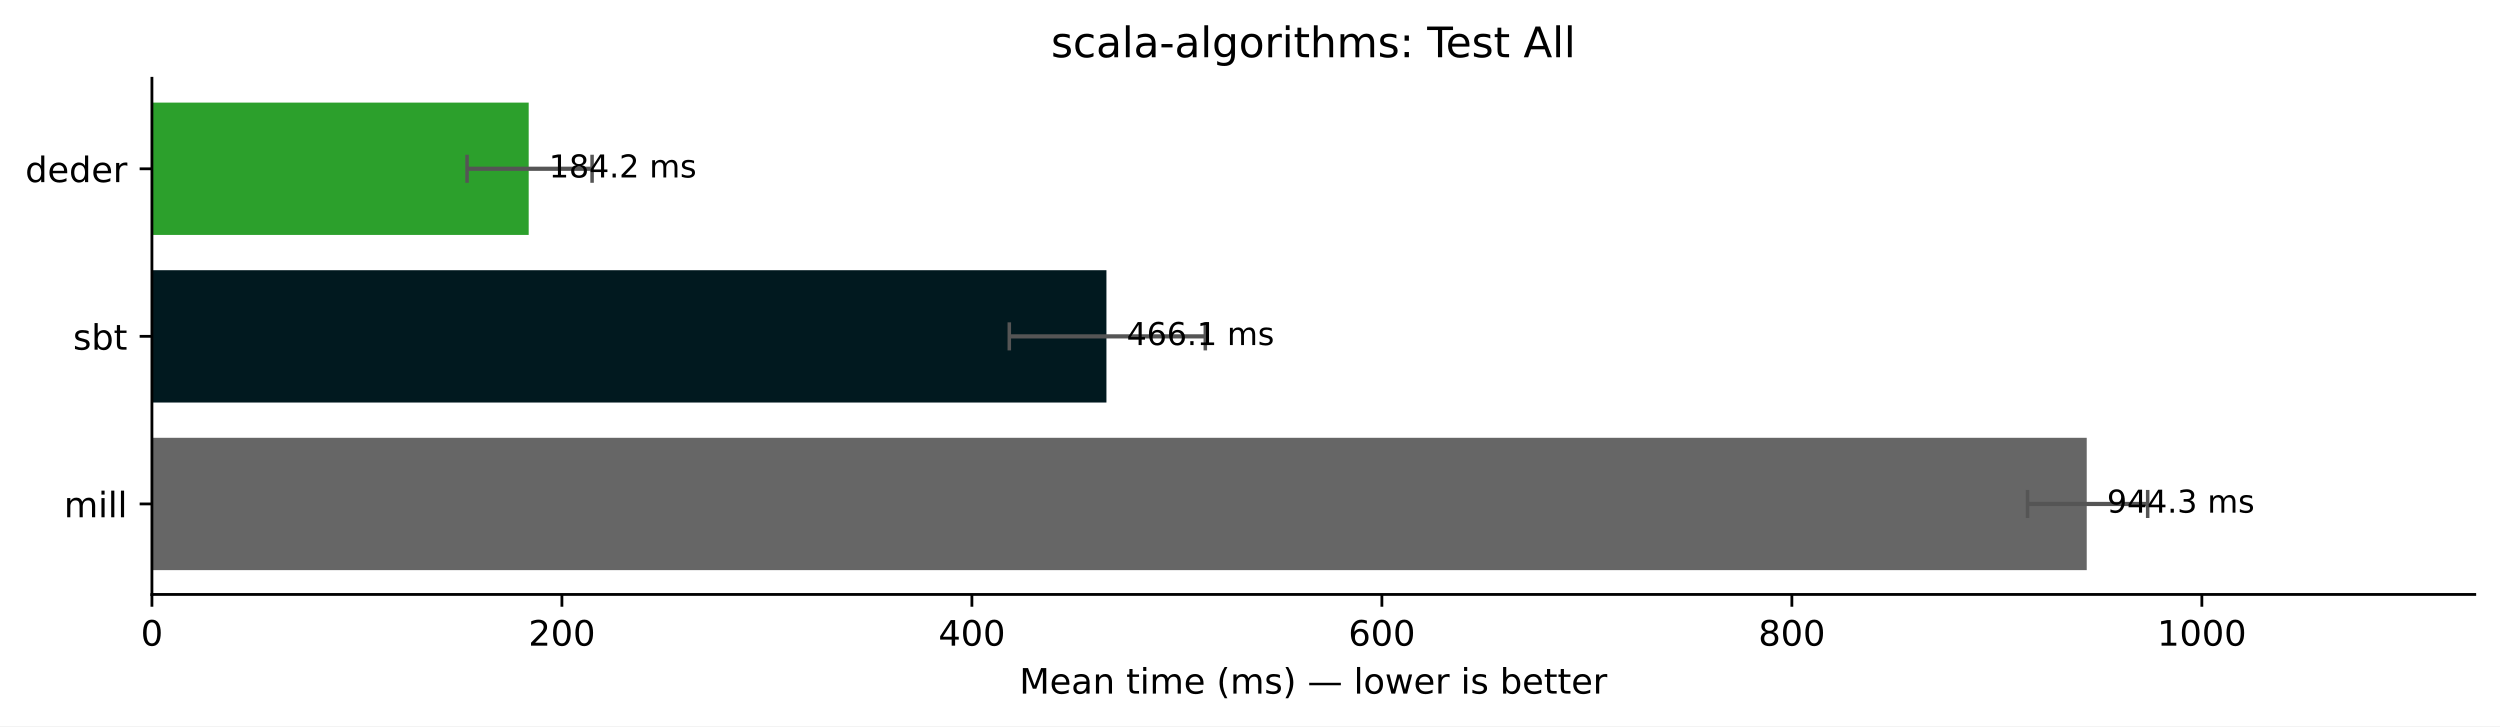
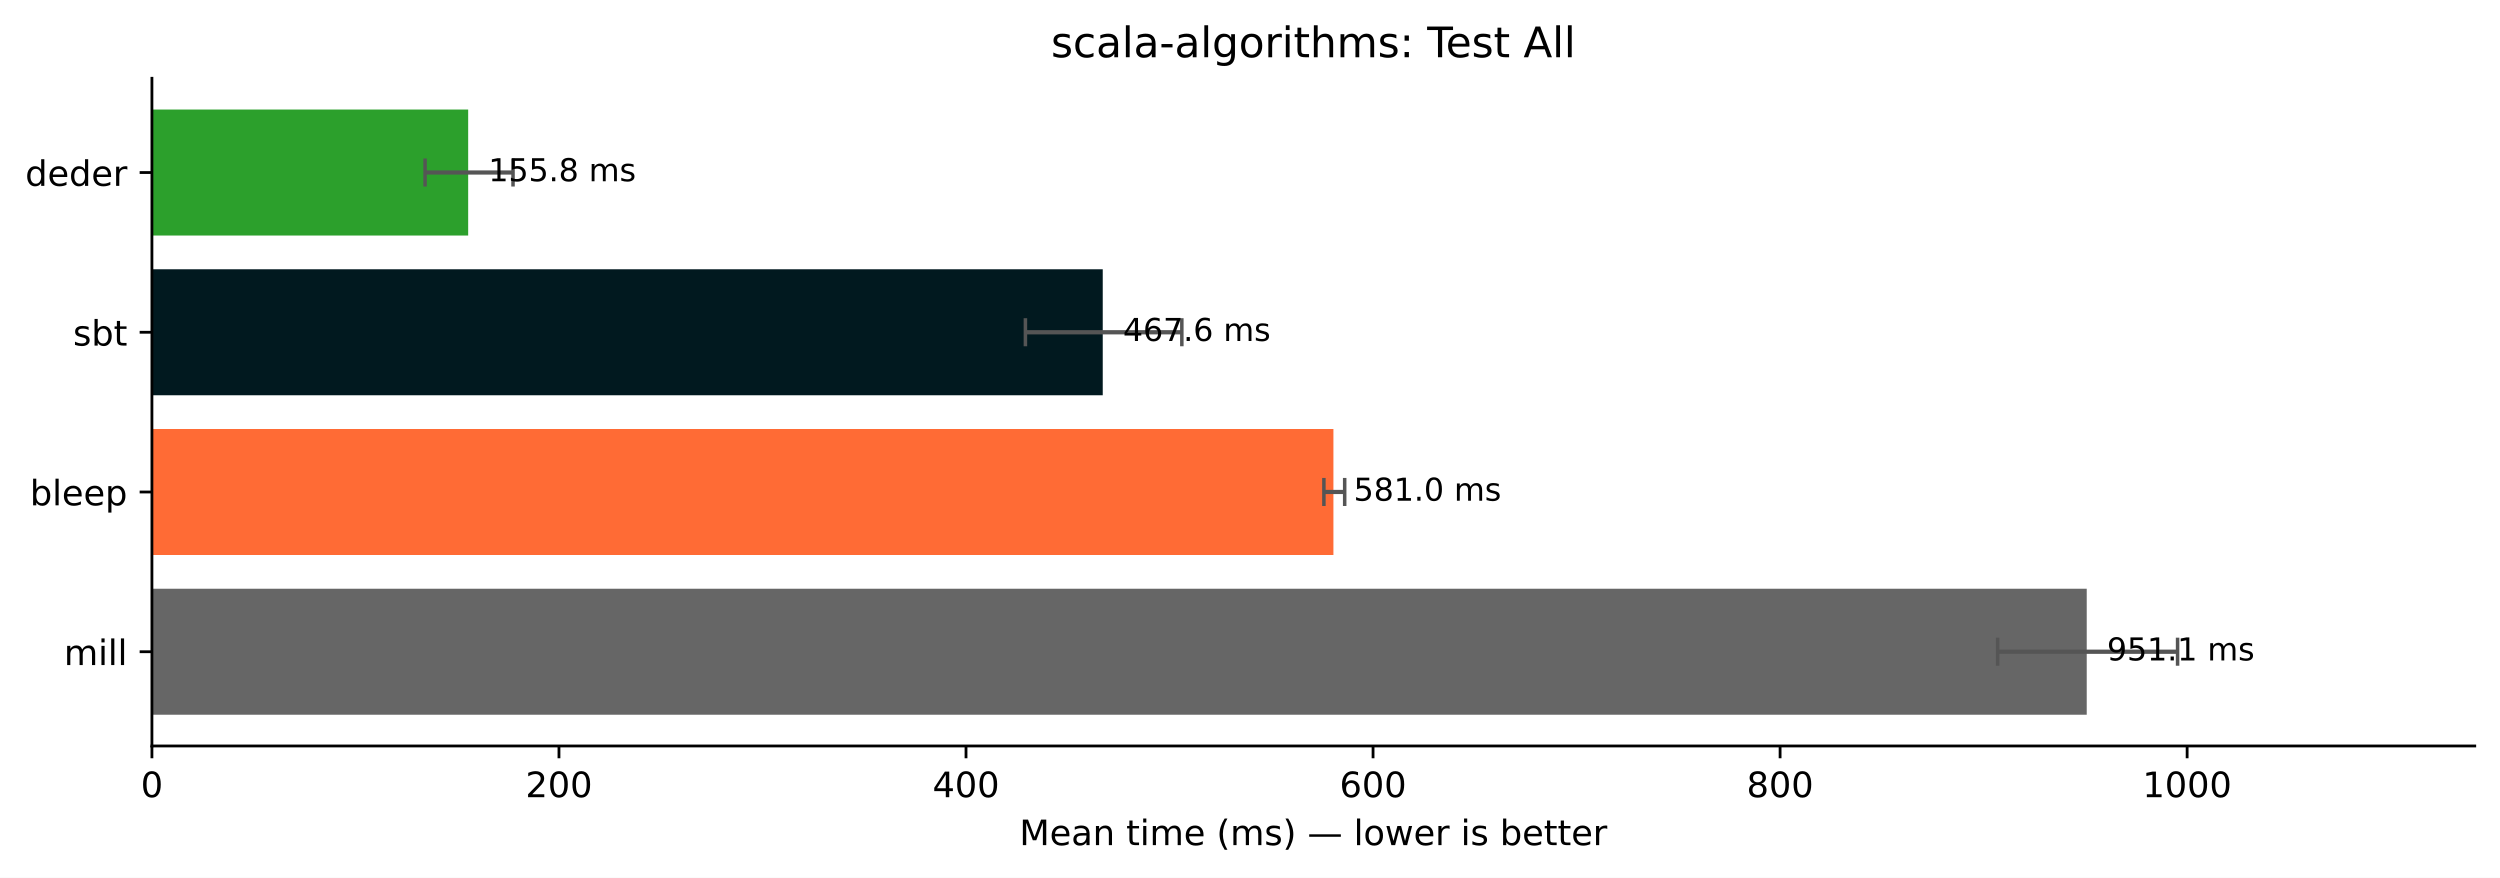
- <svg xmlns="http://www.w3.org/2000/svg" xmlns:xlink="http://www.w3.org/1999/xlink" width="712.754pt" height="207.034pt" viewBox="0 0 712.754 207.034" version="1.1">
+ <svg xmlns="http://www.w3.org/2000/svg" xmlns:xlink="http://www.w3.org/1999/xlink" width="712.754pt" height="250.234pt" viewBox="0 0 712.754 250.234" version="1.1">
  <defs>
    <style type="text/css">*{stroke-linejoin: round; stroke-linecap: butt}</style>
  </defs>
  <g id="figure_1">
    <g id="patch_1">
-       <path d="M 0 207.034  L 712.754 207.034  L 712.754 0  L 0 0  z " style="fill: #ffffff" />
+       <path d="M 0 250.234  L 712.754 250.234  L 712.754 0  L 0 0  z " style="fill: #ffffff" />
    </g>
    <g id="axes_1">
      <g id="patch_2">
-         <path d="M 43.314 169.478  L 705.554 169.478  L 705.554 22.318  L 43.314 22.318  z " style="fill: #ffffff" />
+         <path d="M 43.314 212.678  L 705.554 212.678  L 705.554 22.318  L 43.314 22.318  z " style="fill: #ffffff" />
      </g>
      <g id="patch_3">
-         <path d="M 43.314 162.789  L 595.181 162.789  L 595.181 124.566  L 43.314 124.566  z " clip-path="url(#p5f64028949)" style="fill: #666666; stroke: #ffffff; stroke-width: 0.5; stroke-linejoin: miter" />
+         <path d="M 43.314 204.025  L 595.181 204.025  L 595.181 167.593  L 43.314 167.593  z " clip-path="url(#pd7b51dbe3a)" style="fill: #666666; stroke: #ffffff; stroke-width: 0.5; stroke-linejoin: miter" />
      </g>
      <g id="patch_4">
-         <path d="M 43.314 115.01  L 315.697 115.01  L 315.697 76.786  L 43.314 76.786  z " clip-path="url(#p5f64028949)" style="fill: #01191f; stroke: #ffffff; stroke-width: 0.5; stroke-linejoin: miter" />
+         <path d="M 43.314 158.485  L 380.409 158.485  L 380.409 122.052  L 43.314 122.052  z " clip-path="url(#pd7b51dbe3a)" style="fill: #ff6b35; stroke: #ffffff; stroke-width: 0.5; stroke-linejoin: miter" />
      </g>
      <g id="patch_5">
-         <path d="M 43.314 67.231  L 150.982 67.231  L 150.982 29.007  L 43.314 29.007  z " clip-path="url(#p5f64028949)" style="fill: #2ca02c; stroke: #ffffff; stroke-width: 0.5; stroke-linejoin: miter" />
+         <path d="M 43.314 112.944  L 314.644 112.944  L 314.644 76.512  L 43.314 76.512  z " clip-path="url(#pd7b51dbe3a)" style="fill: #01191f; stroke: #ffffff; stroke-width: 0.5; stroke-linejoin: miter" />
+       </g>
+       <g id="patch_6">
+         <path d="M 43.314 67.403  L 133.727 67.403  L 133.727 30.971  L 43.314 30.971  z " clip-path="url(#pd7b51dbe3a)" style="fill: #2ca02c; stroke: #ffffff; stroke-width: 0.5; stroke-linejoin: miter" />
      </g>
      <g id="matplotlib.axis_1">
        <g id="xtick_1">
          <g id="line2d_1">
            <defs>
-               <path id="mc6543b40e5" d="M 0 0  L 0 3.5  " style="stroke: #000000; stroke-width: 0.8" />
+               <path id="mb3671c1b80" d="M 0 0  L 0 3.5  " style="stroke: #000000; stroke-width: 0.8" />
            </defs>
            <g>
-               <use xlink:href="#mc6543b40e5" x="43.314" y="169.478" style="stroke: #000000; stroke-width: 0.8" />
+               <use xlink:href="#mb3671c1b80" x="43.314" y="212.678" style="stroke: #000000; stroke-width: 0.8" />
            </g>
          </g>
          <g id="text_1">
-             <g transform="translate(40.13281 184.0766) scale(0.1 -0.1)">
+             <g transform="translate(40.13281 227.2766) scale(0.1 -0.1)">
              <defs>
                <path id="DejaVuSans-30" d="M 2034 4250  Q 1547 4250 1301 3770  Q 1056 3291 1056 2328  Q 1056 1369 1301 889  Q 1547 409 2034 409  Q 2525 409 2770 889  Q 3016 1369 3016 2328  Q 3016 3291 2770 3770  Q 2525 4250 2034 4250  z M 2034 4750  Q 2819 4750 3233 4129  Q 3647 3509 3647 2328  Q 3647 1150 3233 529  Q 2819 -91 2034 -91  Q 1250 -91 836 529  Q 422 1150 422 2328  Q 422 3509 836 4129  Q 1250 4750 2034 4750  z " transform="scale(0.015625)" />
              </defs>
              <use xlink:href="#DejaVuSans-30" />
            </g>
          </g>
        </g>
        <g id="xtick_2">
          <g id="line2d_2">
            <g>
-               <use xlink:href="#mc6543b40e5" x="160.202" y="169.478" style="stroke: #000000; stroke-width: 0.8" />
+               <use xlink:href="#mb3671c1b80" x="159.362" y="212.678" style="stroke: #000000; stroke-width: 0.8" />
            </g>
          </g>
          <g id="text_2">
-             <g transform="translate(150.6578 184.0766) scale(0.1 -0.1)">
+             <g transform="translate(149.8186 227.2766) scale(0.1 -0.1)">
              <defs>
                <path id="DejaVuSans-32" d="M 1228 531  L 3431 531  L 3431 0  L 469 0  L 469 531  Q 828 903 1448 1529  Q 2069 2156 2228 2338  Q 2531 2678 2651 2914  Q 2772 3150 2772 3378  Q 2772 3750 2511 3984  Q 2250 4219 1831 4219  Q 1534 4219 1204 4116  Q 875 4013 500 3803  L 500 4441  Q 881 4594 1212 4672  Q 1544 4750 1819 4750  Q 2544 4750 2975 4387  Q 3406 4025 3406 3419  Q 3406 3131 3298 2873  Q 3191 2616 2906 2266  Q 2828 2175 2409 1742  Q 1991 1309 1228 531  z " transform="scale(0.015625)" />
              </defs>
              <use xlink:href="#DejaVuSans-32" />
              <use xlink:href="#DejaVuSans-30" transform="translate(63.62305 0)" />
              <use xlink:href="#DejaVuSans-30" transform="translate(127.2461 0)" />
            </g>
          </g>
        </g>
        <g id="xtick_3">
          <g id="line2d_3">
            <g>
-               <use xlink:href="#mc6543b40e5" x="277.089" y="169.478" style="stroke: #000000; stroke-width: 0.8" />
+               <use xlink:href="#mb3671c1b80" x="275.411" y="212.678" style="stroke: #000000; stroke-width: 0.8" />
            </g>
          </g>
          <g id="text_3">
-             <g transform="translate(267.5454 184.0766) scale(0.1 -0.1)">
+             <g transform="translate(265.8668 227.2766) scale(0.1 -0.1)">
              <defs>
                <path id="DejaVuSans-34" d="M 2419 4116  L 825 1625  L 2419 1625  L 2419 4116  z M 2253 4666  L 3047 4666  L 3047 1625  L 3713 1625  L 3713 1100  L 3047 1100  L 3047 0  L 2419 0  L 2419 1100  L 313 1100  L 313 1709  L 2253 4666  z " transform="scale(0.015625)" />
              </defs>
              <use xlink:href="#DejaVuSans-34" />
              <use xlink:href="#DejaVuSans-30" transform="translate(63.62305 0)" />
              <use xlink:href="#DejaVuSans-30" transform="translate(127.2461 0)" />
            </g>
          </g>
        </g>
        <g id="xtick_4">
          <g id="line2d_4">
            <g>
-               <use xlink:href="#mc6543b40e5" x="393.977" y="169.478" style="stroke: #000000; stroke-width: 0.8" />
+               <use xlink:href="#mb3671c1b80" x="391.459" y="212.678" style="stroke: #000000; stroke-width: 0.8" />
            </g>
          </g>
          <g id="text_4">
-             <g transform="translate(384.4329 184.0766) scale(0.1 -0.1)">
+             <g transform="translate(381.915 227.2766) scale(0.1 -0.1)">
              <defs>
                <path id="DejaVuSans-36" d="M 2113 2584  Q 1688 2584 1439 2293  Q 1191 2003 1191 1497  Q 1191 994 1439 701  Q 1688 409 2113 409  Q 2538 409 2786 701  Q 3034 994 3034 1497  Q 3034 2003 2786 2293  Q 2538 2584 2113 2584  z M 3366 4563  L 3366 3988  Q 3128 4100 2886 4159  Q 2644 4219 2406 4219  Q 1781 4219 1451 3797  Q 1122 3375 1075 2522  Q 1259 2794 1537 2939  Q 1816 3084 2150 3084  Q 2853 3084 3261 2657  Q 3669 2231 3669 1497  Q 3669 778 3244 343  Q 2819 -91 2113 -91  Q 1303 -91 875 529  Q 447 1150 447 2328  Q 447 3434 972 4092  Q 1497 4750 2381 4750  Q 2619 4750 2861 4703  Q 3103 4656 3366 4563  z " transform="scale(0.015625)" />
              </defs>
              <use xlink:href="#DejaVuSans-36" />
              <use xlink:href="#DejaVuSans-30" transform="translate(63.62305 0)" />
              <use xlink:href="#DejaVuSans-30" transform="translate(127.2461 0)" />
            </g>
          </g>
        </g>
        <g id="xtick_5">
          <g id="line2d_5">
            <g>
-               <use xlink:href="#mc6543b40e5" x="510.864" y="169.478" style="stroke: #000000; stroke-width: 0.8" />
+               <use xlink:href="#mb3671c1b80" x="507.507" y="212.678" style="stroke: #000000; stroke-width: 0.8" />
            </g>
          </g>
          <g id="text_5">
-             <g transform="translate(501.3204 184.0766) scale(0.1 -0.1)">
+             <g transform="translate(497.9633 227.2766) scale(0.1 -0.1)">
              <defs>
                <path id="DejaVuSans-38" d="M 2034 2216  Q 1584 2216 1326 1975  Q 1069 1734 1069 1313  Q 1069 891 1326 650  Q 1584 409 2034 409  Q 2484 409 2743 651  Q 3003 894 3003 1313  Q 3003 1734 2745 1975  Q 2488 2216 2034 2216  z M 1403 2484  Q 997 2584 770 2862  Q 544 3141 544 3541  Q 544 4100 942 4425  Q 1341 4750 2034 4750  Q 2731 4750 3128 4425  Q 3525 4100 3525 3541  Q 3525 3141 3298 2862  Q 3072 2584 2669 2484  Q 3125 2378 3379 2068  Q 3634 1759 3634 1313  Q 3634 634 3220 271  Q 2806 -91 2034 -91  Q 1263 -91 848 271  Q 434 634 434 1313  Q 434 1759 690 2068  Q 947 2378 1403 2484  z M 1172 3481  Q 1172 3119 1398 2916  Q 1625 2713 2034 2713  Q 2441 2713 2670 2916  Q 2900 3119 2900 3481  Q 2900 3844 2670 4047  Q 2441 4250 2034 4250  Q 1625 4250 1398 4047  Q 1172 3844 1172 3481  z " transform="scale(0.015625)" />
              </defs>
              <use xlink:href="#DejaVuSans-38" />
              <use xlink:href="#DejaVuSans-30" transform="translate(63.62305 0)" />
              <use xlink:href="#DejaVuSans-30" transform="translate(127.2461 0)" />
            </g>
          </g>
        </g>
        <g id="xtick_6">
          <g id="line2d_6">
            <g>
-               <use xlink:href="#mc6543b40e5" x="627.752" y="169.478" style="stroke: #000000; stroke-width: 0.8" />
+               <use xlink:href="#mb3671c1b80" x="623.555" y="212.678" style="stroke: #000000; stroke-width: 0.8" />
            </g>
          </g>
          <g id="text_6">
-             <g transform="translate(615.0267 184.0766) scale(0.1 -0.1)">
+             <g transform="translate(610.8303 227.2766) scale(0.1 -0.1)">
              <defs>
                <path id="DejaVuSans-31" d="M 794 531  L 1825 531  L 1825 4091  L 703 3866  L 703 4441  L 1819 4666  L 2450 4666  L 2450 531  L 3481 531  L 3481 0  L 794 0  L 794 531  z " transform="scale(0.015625)" />
              </defs>
              <use xlink:href="#DejaVuSans-31" />
              <use xlink:href="#DejaVuSans-30" transform="translate(63.62305 0)" />
              <use xlink:href="#DejaVuSans-30" transform="translate(127.2461 0)" />
              <use xlink:href="#DejaVuSans-30" transform="translate(190.8691 0)" />
            </g>
          </g>
        </g>
        <g id="text_7">
-           <g transform="translate(290.6372 197.7547) scale(0.1 -0.1)">
+           <g transform="translate(290.6372 240.9547) scale(0.1 -0.1)">
            <defs>
              <path id="DejaVuSans-4d" d="M 628 4666  L 1569 4666  L 2759 1491  L 3956 4666  L 4897 4666  L 4897 0  L 4281 0  L 4281 4097  L 3078 897  L 2444 897  L 1241 4097  L 1241 0  L 628 0  L 628 4666  z " transform="scale(0.015625)" />
              <path id="DejaVuSans-65" d="M 3597 1894  L 3597 1613  L 953 1613  Q 991 1019 1311 708  Q 1631 397 2203 397  Q 2534 397 2845 478  Q 3156 559 3463 722  L 3463 178  Q 3153 47 2828 -22  Q 2503 -91 2169 -91  Q 1331 -91 842 396  Q 353 884 353 1716  Q 353 2575 817 3079  Q 1281 3584 2069 3584  Q 2775 3584 3186 3129  Q 3597 2675 3597 1894  z M 3022 2063  Q 3016 2534 2758 2815  Q 2500 3097 2075 3097  Q 1594 3097 1305 2825  Q 1016 2553 972 2059  L 3022 2063  z " transform="scale(0.015625)" />
              <path id="DejaVuSans-61" d="M 2194 1759  Q 1497 1759 1228 1600  Q 959 1441 959 1056  Q 959 750 1161 570  Q 1363 391 1709 391  Q 2188 391 2477 730  Q 2766 1069 2766 1631  L 2766 1759  L 2194 1759  z M 3341 1997  L 3341 0  L 2766 0  L 2766 531  Q 2569 213 2275 61  Q 1981 -91 1556 -91  Q 1019 -91 701 211  Q 384 513 384 1019  Q 384 1609 779 1909  Q 1175 2209 1959 2209  L 2766 2209  L 2766 2266  Q 2766 2663 2505 2880  Q 2244 3097 1772 3097  Q 1472 3097 1187 3025  Q 903 2953 641 2809  L 641 3341  Q 956 3463 1253 3523  Q 1550 3584 1831 3584  Q 2591 3584 2966 3190  Q 3341 2797 3341 1997  z " transform="scale(0.015625)" />
              <path id="DejaVuSans-6e" d="M 3513 2113  L 3513 0  L 2938 0  L 2938 2094  Q 2938 2591 2744 2837  Q 2550 3084 2163 3084  Q 1697 3084 1428 2787  Q 1159 2491 1159 1978  L 1159 0  L 581 0  L 581 3500  L 1159 3500  L 1159 2956  Q 1366 3272 1645 3428  Q 1925 3584 2291 3584  Q 2894 3584 3203 3211  Q 3513 2838 3513 2113  z " transform="scale(0.015625)" />
              <path id="DejaVuSans-20" transform="scale(0.015625)" />
              <path id="DejaVuSans-74" d="M 1172 4494  L 1172 3500  L 2356 3500  L 2356 3053  L 1172 3053  L 1172 1153  Q 1172 725 1289 603  Q 1406 481 1766 481  L 2356 481  L 2356 0  L 1766 0  Q 1100 0 847 248  Q 594 497 594 1153  L 594 3053  L 172 3053  L 172 3500  L 594 3500  L 594 4494  L 1172 4494  z " transform="scale(0.015625)" />
              <path id="DejaVuSans-69" d="M 603 3500  L 1178 3500  L 1178 0  L 603 0  L 603 3500  z M 603 4863  L 1178 4863  L 1178 4134  L 603 4134  L 603 4863  z " transform="scale(0.015625)" />
              <path id="DejaVuSans-6d" d="M 3328 2828  Q 3544 3216 3844 3400  Q 4144 3584 4550 3584  Q 5097 3584 5394 3201  Q 5691 2819 5691 2113  L 5691 0  L 5113 0  L 5113 2094  Q 5113 2597 4934 2840  Q 4756 3084 4391 3084  Q 3944 3084 3684 2787  Q 3425 2491 3425 1978  L 3425 0  L 2847 0  L 2847 2094  Q 2847 2600 2669 2842  Q 2491 3084 2119 3084  Q 1678 3084 1418 2786  Q 1159 2488 1159 1978  L 1159 0  L 581 0  L 581 3500  L 1159 3500  L 1159 2956  Q 1356 3278 1631 3431  Q 1906 3584 2284 3584  Q 2666 3584 2933 3390  Q 3200 3197 3328 2828  z " transform="scale(0.015625)" />
              <path id="DejaVuSans-28" d="M 1984 4856  Q 1566 4138 1362 3434  Q 1159 2731 1159 2009  Q 1159 1288 1364 580  Q 1569 -128 1984 -844  L 1484 -844  Q 1016 -109 783 600  Q 550 1309 550 2009  Q 550 2706 781 3412  Q 1013 4119 1484 4856  L 1984 4856  z " transform="scale(0.015625)" />
              <path id="DejaVuSans-73" d="M 2834 3397  L 2834 2853  Q 2591 2978 2328 3040  Q 2066 3103 1784 3103  Q 1356 3103 1142 2972  Q 928 2841 928 2578  Q 928 2378 1081 2264  Q 1234 2150 1697 2047  L 1894 2003  Q 2506 1872 2764 1633  Q 3022 1394 3022 966  Q 3022 478 2636 193  Q 2250 -91 1575 -91  Q 1294 -91 989 -36  Q 684 19 347 128  L 347 722  Q 666 556 975 473  Q 1284 391 1588 391  Q 1994 391 2212 530  Q 2431 669 2431 922  Q 2431 1156 2273 1281  Q 2116 1406 1581 1522  L 1381 1569  Q 847 1681 609 1914  Q 372 2147 372 2553  Q 372 3047 722 3315  Q 1072 3584 1716 3584  Q 2034 3584 2315 3537  Q 2597 3491 2834 3397  z " transform="scale(0.015625)" />
              <path id="DejaVuSans-29" d="M 513 4856  L 1013 4856  Q 1481 4119 1714 3412  Q 1947 2706 1947 2009  Q 1947 1309 1714 600  Q 1481 -109 1013 -844  L 513 -844  Q 928 -128 1133 580  Q 1338 1288 1338 2009  Q 1338 2731 1133 3434  Q 928 4138 513 4856  z " transform="scale(0.015625)" />
              <path id="DejaVuSans-2014" d="M 313 1978  L 6088 1978  L 6088 1528  L 313 1528  L 313 1978  z " transform="scale(0.015625)" />
              <path id="DejaVuSans-6c" d="M 603 4863  L 1178 4863  L 1178 0  L 603 0  L 603 4863  z " transform="scale(0.015625)" />
              <path id="DejaVuSans-6f" d="M 1959 3097  Q 1497 3097 1228 2736  Q 959 2375 959 1747  Q 959 1119 1226 758  Q 1494 397 1959 397  Q 2419 397 2687 759  Q 2956 1122 2956 1747  Q 2956 2369 2687 2733  Q 2419 3097 1959 3097  z M 1959 3584  Q 2709 3584 3137 3096  Q 3566 2609 3566 1747  Q 3566 888 3137 398  Q 2709 -91 1959 -91  Q 1206 -91 779 398  Q 353 888 353 1747  Q 353 2609 779 3096  Q 1206 3584 1959 3584  z " transform="scale(0.015625)" />
              <path id="DejaVuSans-77" d="M 269 3500  L 844 3500  L 1563 769  L 2278 3500  L 2956 3500  L 3675 769  L 4391 3500  L 4966 3500  L 4050 0  L 3372 0  L 2619 2869  L 1863 0  L 1184 0  L 269 3500  z " transform="scale(0.015625)" />
              <path id="DejaVuSans-72" d="M 2631 2963  Q 2534 3019 2420 3045  Q 2306 3072 2169 3072  Q 1681 3072 1420 2755  Q 1159 2438 1159 1844  L 1159 0  L 581 0  L 581 3500  L 1159 3500  L 1159 2956  Q 1341 3275 1631 3429  Q 1922 3584 2338 3584  Q 2397 3584 2469 3576  Q 2541 3569 2628 3553  L 2631 2963  z " transform="scale(0.015625)" />
              <path id="DejaVuSans-62" d="M 3116 1747  Q 3116 2381 2855 2742  Q 2594 3103 2138 3103  Q 1681 3103 1420 2742  Q 1159 2381 1159 1747  Q 1159 1113 1420 752  Q 1681 391 2138 391  Q 2594 391 2855 752  Q 3116 1113 3116 1747  z M 1159 2969  Q 1341 3281 1617 3432  Q 1894 3584 2278 3584  Q 2916 3584 3314 3078  Q 3713 2572 3713 1747  Q 3713 922 3314 415  Q 2916 -91 2278 -91  Q 1894 -91 1617 61  Q 1341 213 1159 525  L 1159 0  L 581 0  L 581 4863  L 1159 4863  L 1159 2969  z " transform="scale(0.015625)" />
            </defs>
            <use xlink:href="#DejaVuSans-4d" />
            <use xlink:href="#DejaVuSans-65" transform="translate(86.2793 0)" />
            <use xlink:href="#DejaVuSans-61" transform="translate(147.8027 0)" />
            <use xlink:href="#DejaVuSans-6e" transform="translate(209.082 0)" />
            <use xlink:href="#DejaVuSans-20" transform="translate(272.4609 0)" />
            <use xlink:href="#DejaVuSans-74" transform="translate(304.248 0)" />
            <use xlink:href="#DejaVuSans-69" transform="translate(343.457 0)" />
            <use xlink:href="#DejaVuSans-6d" transform="translate(371.2402 0)" />
            <use xlink:href="#DejaVuSans-65" transform="translate(468.6523 0)" />
            <use xlink:href="#DejaVuSans-20" transform="translate(530.1758 0)" />
            <use xlink:href="#DejaVuSans-28" transform="translate(561.9629 0)" />
            <use xlink:href="#DejaVuSans-6d" transform="translate(600.9766 0)" />
            <use xlink:href="#DejaVuSans-73" transform="translate(698.3887 0)" />
            <use xlink:href="#DejaVuSans-29" transform="translate(750.4883 0)" />
            <use xlink:href="#DejaVuSans-20" transform="translate(789.502 0)" />
            <use xlink:href="#DejaVuSans-2014" transform="translate(821.2891 0)" />
            <use xlink:href="#DejaVuSans-20" transform="translate(921.2891 0)" />
            <use xlink:href="#DejaVuSans-6c" transform="translate(953.0762 0)" />
            <use xlink:href="#DejaVuSans-6f" transform="translate(980.8594 0)" />
            <use xlink:href="#DejaVuSans-77" transform="translate(1042.041 0)" />
            <use xlink:href="#DejaVuSans-65" transform="translate(1123.828 0)" />
            <use xlink:href="#DejaVuSans-72" transform="translate(1185.352 0)" />
            <use xlink:href="#DejaVuSans-20" transform="translate(1226.465 0)" />
            <use xlink:href="#DejaVuSans-69" transform="translate(1258.252 0)" />
            <use xlink:href="#DejaVuSans-73" transform="translate(1286.035 0)" />
            <use xlink:href="#DejaVuSans-20" transform="translate(1338.135 0)" />
            <use xlink:href="#DejaVuSans-62" transform="translate(1369.922 0)" />
            <use xlink:href="#DejaVuSans-65" transform="translate(1433.398 0)" />
            <use xlink:href="#DejaVuSans-74" transform="translate(1494.922 0)" />
            <use xlink:href="#DejaVuSans-74" transform="translate(1534.131 0)" />
            <use xlink:href="#DejaVuSans-65" transform="translate(1573.34 0)" />
            <use xlink:href="#DejaVuSans-72" transform="translate(1634.863 0)" />
          </g>
        </g>
      </g>
      <g id="matplotlib.axis_2">
        <g id="ytick_1">
          <g id="line2d_7">
            <defs>
-               <path id="m2ae4457ee9" d="M 0 0  L -3.5 0  " style="stroke: #000000; stroke-width: 0.8" />
+               <path id="m4f49537d80" d="M 0 0  L -3.5 0  " style="stroke: #000000; stroke-width: 0.8" />
            </defs>
            <g>
-               <use xlink:href="#m2ae4457ee9" x="43.314" y="143.677" style="stroke: #000000; stroke-width: 0.8" />
+               <use xlink:href="#m4f49537d80" x="43.314" y="185.809" style="stroke: #000000; stroke-width: 0.8" />
            </g>
          </g>
          <g id="text_8">
-             <g transform="translate(18.23906 147.4766) scale(0.1 -0.1)">
+             <g transform="translate(18.23906 189.6083) scale(0.1 -0.1)">
              <use xlink:href="#DejaVuSans-6d" />
              <use xlink:href="#DejaVuSans-69" transform="translate(97.41211 0)" />
              <use xlink:href="#DejaVuSans-6c" transform="translate(125.1953 0)" />
              <use xlink:href="#DejaVuSans-6c" transform="translate(152.9785 0)" />
            </g>
          </g>
        </g>
        <g id="ytick_2">
          <g id="line2d_8">
            <g>
-               <use xlink:href="#m2ae4457ee9" x="43.314" y="95.898" style="stroke: #000000; stroke-width: 0.8" />
+               <use xlink:href="#m4f49537d80" x="43.314" y="140.268" style="stroke: #000000; stroke-width: 0.8" />
            </g>
          </g>
          <g id="text_9">
-             <g transform="translate(20.83594 99.69734) scale(0.1 -0.1)">
+             <g transform="translate(8.532813 144.0677) scale(0.1 -0.1)">
+               <defs>
+                 <path id="DejaVuSans-70" d="M 1159 525  L 1159 -1331  L 581 -1331  L 581 3500  L 1159 3500  L 1159 2969  Q 1341 3281 1617 3432  Q 1894 3584 2278 3584  Q 2916 3584 3314 3078  Q 3713 2572 3713 1747  Q 3713 922 3314 415  Q 2916 -91 2278 -91  Q 1894 -91 1617 61  Q 1341 213 1159 525  z M 3116 1747  Q 3116 2381 2855 2742  Q 2594 3103 2138 3103  Q 1681 3103 1420 2742  Q 1159 2381 1159 1747  Q 1159 1113 1420 752  Q 1681 391 2138 391  Q 2594 391 2855 752  Q 3116 1113 3116 1747  z " transform="scale(0.015625)" />
+               </defs>
+               <use xlink:href="#DejaVuSans-62" />
+               <use xlink:href="#DejaVuSans-6c" transform="translate(63.47656 0)" />
+               <use xlink:href="#DejaVuSans-65" transform="translate(91.25977 0)" />
+               <use xlink:href="#DejaVuSans-65" transform="translate(152.7832 0)" />
+               <use xlink:href="#DejaVuSans-70" transform="translate(214.3066 0)" />
+             </g>
+           </g>
+         </g>
+         <g id="ytick_3">
+           <g id="line2d_9">
+             <g>
+               <use xlink:href="#m4f49537d80" x="43.314" y="94.728" style="stroke: #000000; stroke-width: 0.8" />
+             </g>
+           </g>
+           <g id="text_10">
+             <g transform="translate(20.83594 98.52701) scale(0.1 -0.1)">
              <use xlink:href="#DejaVuSans-73" />
              <use xlink:href="#DejaVuSans-62" transform="translate(52.09961 0)" />
              <use xlink:href="#DejaVuSans-74" transform="translate(115.5762 0)" />
            </g>
          </g>
        </g>
-         <g id="ytick_3">
-           <g id="line2d_9">
-             <g>
-               <use xlink:href="#m2ae4457ee9" x="43.314" y="48.119" style="stroke: #000000; stroke-width: 0.8" />
-             </g>
-           </g>
-           <g id="text_10">
-             <g transform="translate(7.2 51.91812) scale(0.1 -0.1)">
+         <g id="ytick_4">
+           <g id="line2d_10">
+             <g>
+               <use xlink:href="#m4f49537d80" x="43.314" y="49.187" style="stroke: #000000; stroke-width: 0.8" />
+             </g>
+           </g>
+           <g id="text_11">
+             <g transform="translate(7.2 52.98634) scale(0.1 -0.1)">
              <defs>
                <path id="DejaVuSans-64" d="M 2906 2969  L 2906 4863  L 3481 4863  L 3481 0  L 2906 0  L 2906 525  Q 2725 213 2448 61  Q 2172 -91 1784 -91  Q 1150 -91 751 415  Q 353 922 353 1747  Q 353 2572 751 3078  Q 1150 3584 1784 3584  Q 2172 3584 2448 3432  Q 2725 3281 2906 2969  z M 947 1747  Q 947 1113 1208 752  Q 1469 391 1925 391  Q 2381 391 2643 752  Q 2906 1113 2906 1747  Q 2906 2381 2643 2742  Q 2381 3103 1925 3103  Q 1469 3103 1208 2742  Q 947 2381 947 1747  z " transform="scale(0.015625)" />
              </defs>
              <use xlink:href="#DejaVuSans-64" />
              <use xlink:href="#DejaVuSans-65" transform="translate(63.47656 0)" />
              <use xlink:href="#DejaVuSans-64" transform="translate(125 0)" />
              <use xlink:href="#DejaVuSans-65" transform="translate(188.4766 0)" />
              <use xlink:href="#DejaVuSans-72" transform="translate(250 0)" />
            </g>
          </g>
        </g>
      </g>
      <g id="LineCollection_1">
-         <path d="M 578.056 143.677  L 612.306 143.677  " clip-path="url(#p5f64028949)" style="fill: none; stroke: #555555; stroke-width: 1.2" />
-         <path d="M 287.756 95.898  L 343.638 95.898  " clip-path="url(#p5f64028949)" style="fill: none; stroke: #555555; stroke-width: 1.2" />
-         <path d="M 133.157 48.119  L 168.806 48.119  " clip-path="url(#p5f64028949)" style="fill: none; stroke: #555555; stroke-width: 1.2" />
-       </g>
-       <g id="line2d_10">
+         <path d="M 569.529 185.809  L 620.832 185.809  " clip-path="url(#pd7b51dbe3a)" style="fill: none; stroke: #555555; stroke-width: 1.2" />
+         <path d="M 377.445 140.268  L 383.372 140.268  " clip-path="url(#pd7b51dbe3a)" style="fill: none; stroke: #555555; stroke-width: 1.2" />
+         <path d="M 292.345 94.728  L 336.943 94.728  " clip-path="url(#pd7b51dbe3a)" style="fill: none; stroke: #555555; stroke-width: 1.2" />
+         <path d="M 121.188 49.187  L 146.266 49.187  " clip-path="url(#pd7b51dbe3a)" style="fill: none; stroke: #555555; stroke-width: 1.2" />
+       </g>
+       <g id="line2d_11">
        <defs>
-           <path id="me60aab6ddf" d="M 0 4  L 0 -4  " style="stroke: #555555" />
+           <path id="mbf09157b5e" d="M 0 4  L 0 -4  " style="stroke: #555555" />
        </defs>
-         <g clip-path="url(#p5f64028949)">
-           <use xlink:href="#me60aab6ddf" x="578.056" y="143.677" style="fill: #1f77b4; stroke: #555555" />
-           <use xlink:href="#me60aab6ddf" x="287.756" y="95.898" style="fill: #1f77b4; stroke: #555555" />
-           <use xlink:href="#me60aab6ddf" x="133.157" y="48.119" style="fill: #1f77b4; stroke: #555555" />
-         </g>
-       </g>
-       <g id="line2d_11">
-         <g clip-path="url(#p5f64028949)">
-           <use xlink:href="#me60aab6ddf" x="612.306" y="143.677" style="fill: #1f77b4; stroke: #555555" />
-           <use xlink:href="#me60aab6ddf" x="343.638" y="95.898" style="fill: #1f77b4; stroke: #555555" />
-           <use xlink:href="#me60aab6ddf" x="168.806" y="48.119" style="fill: #1f77b4; stroke: #555555" />
-         </g>
-       </g>
-       <g id="patch_6">
-         <path d="M 43.314 169.478  L 43.314 22.318  " style="fill: none; stroke: #000000; stroke-width: 0.8; stroke-linejoin: miter; stroke-linecap: square" />
+         <g clip-path="url(#pd7b51dbe3a)">
+           <use xlink:href="#mbf09157b5e" x="569.529" y="185.809" style="fill: #1f77b4; stroke: #555555" />
+           <use xlink:href="#mbf09157b5e" x="377.445" y="140.268" style="fill: #1f77b4; stroke: #555555" />
+           <use xlink:href="#mbf09157b5e" x="292.345" y="94.728" style="fill: #1f77b4; stroke: #555555" />
+           <use xlink:href="#mbf09157b5e" x="121.188" y="49.187" style="fill: #1f77b4; stroke: #555555" />
+         </g>
+       </g>
+       <g id="line2d_12">
+         <g clip-path="url(#pd7b51dbe3a)">
+           <use xlink:href="#mbf09157b5e" x="620.832" y="185.809" style="fill: #1f77b4; stroke: #555555" />
+           <use xlink:href="#mbf09157b5e" x="383.372" y="140.268" style="fill: #1f77b4; stroke: #555555" />
+           <use xlink:href="#mbf09157b5e" x="336.943" y="94.728" style="fill: #1f77b4; stroke: #555555" />
+           <use xlink:href="#mbf09157b5e" x="146.266" y="49.187" style="fill: #1f77b4; stroke: #555555" />
+         </g>
      </g>
      <g id="patch_7">
-         <path d="M 43.314 169.478  L 705.554 169.478  " style="fill: none; stroke: #000000; stroke-width: 0.8; stroke-linejoin: miter; stroke-linecap: square" />
-       </g>
-       <g id="text_11">
-         <g transform="translate(600.6994 146.1608) scale(0.09 -0.09)">
+         <path d="M 43.314 212.678  L 43.314 22.318  " style="fill: none; stroke: #000000; stroke-width: 0.8; stroke-linejoin: miter; stroke-linecap: square" />
+       </g>
+       <g id="patch_8">
+         <path d="M 43.314 212.678  L 705.554 212.678  " style="fill: none; stroke: #000000; stroke-width: 0.8; stroke-linejoin: miter; stroke-linecap: square" />
+       </g>
+       <g id="text_12">
+         <g transform="translate(600.6994 188.2926) scale(0.09 -0.09)">
          <defs>
            <path id="DejaVuSans-39" d="M 703 97  L 703 672  Q 941 559 1184 500  Q 1428 441 1663 441  Q 2288 441 2617 861  Q 2947 1281 2994 2138  Q 2813 1869 2534 1725  Q 2256 1581 1919 1581  Q 1219 1581 811 2004  Q 403 2428 403 3163  Q 403 3881 828 4315  Q 1253 4750 1959 4750  Q 2769 4750 3195 4129  Q 3622 3509 3622 2328  Q 3622 1225 3098 567  Q 2575 -91 1691 -91  Q 1453 -91 1209 -44  Q 966 3 703 97  z M 1959 2075  Q 2384 2075 2632 2365  Q 2881 2656 2881 3163  Q 2881 3666 2632 3958  Q 2384 4250 1959 4250  Q 1534 4250 1286 3958  Q 1038 3666 1038 3163  Q 1038 2656 1286 2365  Q 1534 2075 1959 2075  z " transform="scale(0.015625)" />
+             <path id="DejaVuSans-35" d="M 691 4666  L 3169 4666  L 3169 4134  L 1269 4134  L 1269 2991  Q 1406 3038 1543 3061  Q 1681 3084 1819 3084  Q 2600 3084 3056 2656  Q 3513 2228 3513 1497  Q 3513 744 3044 326  Q 2575 -91 1722 -91  Q 1428 -91 1123 -41  Q 819 9 494 109  L 494 744  Q 775 591 1075 516  Q 1375 441 1709 441  Q 2250 441 2565 725  Q 2881 1009 2881 1497  Q 2881 1984 2565 2268  Q 2250 2553 1709 2553  Q 1456 2553 1204 2497  Q 953 2441 691 2322  L 691 4666  z " transform="scale(0.015625)" />
            <path id="DejaVuSans-2e" d="M 684 794  L 1344 794  L 1344 0  L 684 0  L 684 794  z " transform="scale(0.015625)" />
-             <path id="DejaVuSans-33" d="M 2597 2516  Q 3050 2419 3304 2112  Q 3559 1806 3559 1356  Q 3559 666 3084 287  Q 2609 -91 1734 -91  Q 1441 -91 1130 -33  Q 819 25 488 141  L 488 750  Q 750 597 1062 519  Q 1375 441 1716 441  Q 2309 441 2620 675  Q 2931 909 2931 1356  Q 2931 1769 2642 2001  Q 2353 2234 1838 2234  L 1294 2234  L 1294 2753  L 1863 2753  Q 2328 2753 2575 2939  Q 2822 3125 2822 3475  Q 2822 3834 2567 4026  Q 2313 4219 1838 4219  Q 1578 4219 1281 4162  Q 984 4106 628 3988  L 628 4550  Q 988 4650 1302 4700  Q 1616 4750 1894 4750  Q 2613 4750 3031 4423  Q 3450 4097 3450 3541  Q 3450 3153 3228 2886  Q 3006 2619 2597 2516  z " transform="scale(0.015625)" />
          </defs>
          <use xlink:href="#DejaVuSans-39" />
-           <use xlink:href="#DejaVuSans-34" transform="translate(63.62305 0)" />
-           <use xlink:href="#DejaVuSans-34" transform="translate(127.2461 0)" />
-           <use xlink:href="#DejaVuSans-2e" transform="translate(190.8691 0)" />
-           <use xlink:href="#DejaVuSans-33" transform="translate(222.6562 0)" />
-           <use xlink:href="#DejaVuSans-20" transform="translate(286.2793 0)" />
-           <use xlink:href="#DejaVuSans-6d" transform="translate(318.0664 0)" />
-           <use xlink:href="#DejaVuSans-73" transform="translate(415.4785 0)" />
-         </g>
-       </g>
-       <g id="text_12">
-         <g transform="translate(321.2156 98.38156) scale(0.09 -0.09)">
-           <use xlink:href="#DejaVuSans-34" />
-           <use xlink:href="#DejaVuSans-36" transform="translate(63.62305 0)" />
-           <use xlink:href="#DejaVuSans-36" transform="translate(127.2461 0)" />
+           <use xlink:href="#DejaVuSans-35" transform="translate(63.62305 0)" />
+           <use xlink:href="#DejaVuSans-31" transform="translate(127.2461 0)" />
          <use xlink:href="#DejaVuSans-2e" transform="translate(190.8691 0)" />
          <use xlink:href="#DejaVuSans-31" transform="translate(222.6562 0)" />
          <use xlink:href="#DejaVuSans-20" transform="translate(286.2793 0)" />
          <use xlink:href="#DejaVuSans-6d" transform="translate(318.0664 0)" />
          <use xlink:href="#DejaVuSans-73" transform="translate(415.4785 0)" />
        </g>
      </g>
      <g id="text_13">
-         <g transform="translate(156.5002 50.60234) scale(0.09 -0.09)">
-           <use xlink:href="#DejaVuSans-31" />
+         <g transform="translate(385.9274 142.7519) scale(0.09 -0.09)">
+           <use xlink:href="#DejaVuSans-35" />
          <use xlink:href="#DejaVuSans-38" transform="translate(63.62305 0)" />
-           <use xlink:href="#DejaVuSans-34" transform="translate(127.2461 0)" />
+           <use xlink:href="#DejaVuSans-31" transform="translate(127.2461 0)" />
          <use xlink:href="#DejaVuSans-2e" transform="translate(190.8691 0)" />
-           <use xlink:href="#DejaVuSans-32" transform="translate(222.6562 0)" />
+           <use xlink:href="#DejaVuSans-30" transform="translate(222.6562 0)" />
          <use xlink:href="#DejaVuSans-20" transform="translate(286.2793 0)" />
          <use xlink:href="#DejaVuSans-6d" transform="translate(318.0664 0)" />
          <use xlink:href="#DejaVuSans-73" transform="translate(415.4785 0)" />
        </g>
      </g>
      <g id="text_14">
+         <g transform="translate(320.1628 97.21123) scale(0.09 -0.09)">
+           <defs>
+             <path id="DejaVuSans-37" d="M 525 4666  L 3525 4666  L 3525 4397  L 1831 0  L 1172 0  L 2766 4134  L 525 4134  L 525 4666  z " transform="scale(0.015625)" />
+           </defs>
+           <use xlink:href="#DejaVuSans-34" />
+           <use xlink:href="#DejaVuSans-36" transform="translate(63.62305 0)" />
+           <use xlink:href="#DejaVuSans-37" transform="translate(127.2461 0)" />
+           <use xlink:href="#DejaVuSans-2e" transform="translate(190.8691 0)" />
+           <use xlink:href="#DejaVuSans-36" transform="translate(222.6562 0)" />
+           <use xlink:href="#DejaVuSans-20" transform="translate(286.2793 0)" />
+           <use xlink:href="#DejaVuSans-6d" transform="translate(318.0664 0)" />
+           <use xlink:href="#DejaVuSans-73" transform="translate(415.4785 0)" />
+         </g>
+       </g>
+       <g id="text_15">
+         <g transform="translate(139.2453 51.67056) scale(0.09 -0.09)">
+           <use xlink:href="#DejaVuSans-31" />
+           <use xlink:href="#DejaVuSans-35" transform="translate(63.62305 0)" />
+           <use xlink:href="#DejaVuSans-35" transform="translate(127.2461 0)" />
+           <use xlink:href="#DejaVuSans-2e" transform="translate(190.8691 0)" />
+           <use xlink:href="#DejaVuSans-38" transform="translate(222.6562 0)" />
+           <use xlink:href="#DejaVuSans-20" transform="translate(286.2793 0)" />
+           <use xlink:href="#DejaVuSans-6d" transform="translate(318.0664 0)" />
+           <use xlink:href="#DejaVuSans-73" transform="translate(415.4785 0)" />
+         </g>
+       </g>
+       <g id="text_16">
        <g transform="translate(299.6544 16.31812) scale(0.12 -0.12)">
          <defs>
            <path id="DejaVuSans-63" d="M 3122 3366  L 3122 2828  Q 2878 2963 2633 3030  Q 2388 3097 2138 3097  Q 1578 3097 1268 2742  Q 959 2388 959 1747  Q 959 1106 1268 751  Q 1578 397 2138 397  Q 2388 397 2633 464  Q 2878 531 3122 666  L 3122 134  Q 2881 22 2623 -34  Q 2366 -91 2075 -91  Q 1284 -91 818 406  Q 353 903 353 1747  Q 353 2603 823 3093  Q 1294 3584 2113 3584  Q 2378 3584 2631 3529  Q 2884 3475 3122 3366  z " transform="scale(0.015625)" />
            <path id="DejaVuSans-2d" d="M 313 2009  L 1997 2009  L 1997 1497  L 313 1497  L 313 2009  z " transform="scale(0.015625)" />
            <path id="DejaVuSans-67" d="M 2906 1791  Q 2906 2416 2648 2759  Q 2391 3103 1925 3103  Q 1463 3103 1205 2759  Q 947 2416 947 1791  Q 947 1169 1205 825  Q 1463 481 1925 481  Q 2391 481 2648 825  Q 2906 1169 2906 1791  z M 3481 434  Q 3481 -459 3084 -895  Q 2688 -1331 1869 -1331  Q 1566 -1331 1297 -1286  Q 1028 -1241 775 -1147  L 775 -588  Q 1028 -725 1275 -790  Q 1522 -856 1778 -856  Q 2344 -856 2625 -561  Q 2906 -266 2906 331  L 2906 616  Q 2728 306 2450 153  Q 2172 0 1784 0  Q 1141 0 747 490  Q 353 981 353 1791  Q 353 2603 747 3093  Q 1141 3584 1784 3584  Q 2172 3584 2450 3431  Q 2728 3278 2906 2969  L 2906 3500  L 3481 3500  L 3481 434  z " transform="scale(0.015625)" />
            <path id="DejaVuSans-68" d="M 3513 2113  L 3513 0  L 2938 0  L 2938 2094  Q 2938 2591 2744 2837  Q 2550 3084 2163 3084  Q 1697 3084 1428 2787  Q 1159 2491 1159 1978  L 1159 0  L 581 0  L 581 4863  L 1159 4863  L 1159 2956  Q 1366 3272 1645 3428  Q 1925 3584 2291 3584  Q 2894 3584 3203 3211  Q 3513 2838 3513 2113  z " transform="scale(0.015625)" />
            <path id="DejaVuSans-3a" d="M 750 794  L 1409 794  L 1409 0  L 750 0  L 750 794  z M 750 3309  L 1409 3309  L 1409 2516  L 750 2516  L 750 3309  z " transform="scale(0.015625)" />
            <path id="DejaVuSans-54" d="M -19 4666  L 3928 4666  L 3928 4134  L 2272 4134  L 2272 0  L 1638 0  L 1638 4134  L -19 4134  L -19 4666  z " transform="scale(0.015625)" />
            <path id="DejaVuSans-41" d="M 2188 4044  L 1331 1722  L 3047 1722  L 2188 4044  z M 1831 4666  L 2547 4666  L 4325 0  L 3669 0  L 3244 1197  L 1141 1197  L 716 0  L 50 0  L 1831 4666  z " transform="scale(0.015625)" />
          </defs>
          <use xlink:href="#DejaVuSans-73" />
          <use xlink:href="#DejaVuSans-63" transform="translate(52.09961 0)" />
          <use xlink:href="#DejaVuSans-61" transform="translate(107.0801 0)" />
          <use xlink:href="#DejaVuSans-6c" transform="translate(168.3594 0)" />
          <use xlink:href="#DejaVuSans-61" transform="translate(196.1426 0)" />
          <use xlink:href="#DejaVuSans-2d" transform="translate(257.4219 0)" />
          <use xlink:href="#DejaVuSans-61" transform="translate(293.5059 0)" />
          <use xlink:href="#DejaVuSans-6c" transform="translate(354.7852 0)" />
          <use xlink:href="#DejaVuSans-67" transform="translate(382.5684 0)" />
          <use xlink:href="#DejaVuSans-6f" transform="translate(446.0449 0)" />
          <use xlink:href="#DejaVuSans-72" transform="translate(507.2266 0)" />
          <use xlink:href="#DejaVuSans-69" transform="translate(548.3398 0)" />
          <use xlink:href="#DejaVuSans-74" transform="translate(576.123 0)" />
          <use xlink:href="#DejaVuSans-68" transform="translate(615.332 0)" />
          <use xlink:href="#DejaVuSans-6d" transform="translate(678.7109 0)" />
          <use xlink:href="#DejaVuSans-73" transform="translate(776.123 0)" />
          <use xlink:href="#DejaVuSans-3a" transform="translate(828.2227 0)" />
          <use xlink:href="#DejaVuSans-20" transform="translate(861.9141 0)" />
          <use xlink:href="#DejaVuSans-54" transform="translate(893.7012 0)" />
          <use xlink:href="#DejaVuSans-65" transform="translate(937.7852 0)" />
          <use xlink:href="#DejaVuSans-73" transform="translate(999.3086 0)" />
          <use xlink:href="#DejaVuSans-74" transform="translate(1051.408 0)" />
          <use xlink:href="#DejaVuSans-20" transform="translate(1090.617 0)" />
          <use xlink:href="#DejaVuSans-41" transform="translate(1122.404 0)" />
          <use xlink:href="#DejaVuSans-6c" transform="translate(1190.812 0)" />
          <use xlink:href="#DejaVuSans-6c" transform="translate(1218.596 0)" />
        </g>
      </g>
    </g>
  </g>
  <defs>
-     <clipPath id="p5f64028949">
-       <rect x="43.314" y="22.318" width="662.24" height="147.16" />
+     <clipPath id="pd7b51dbe3a">
+       <rect x="43.314" y="22.318" width="662.24" height="190.36" />
    </clipPath>
  </defs>
</svg>
